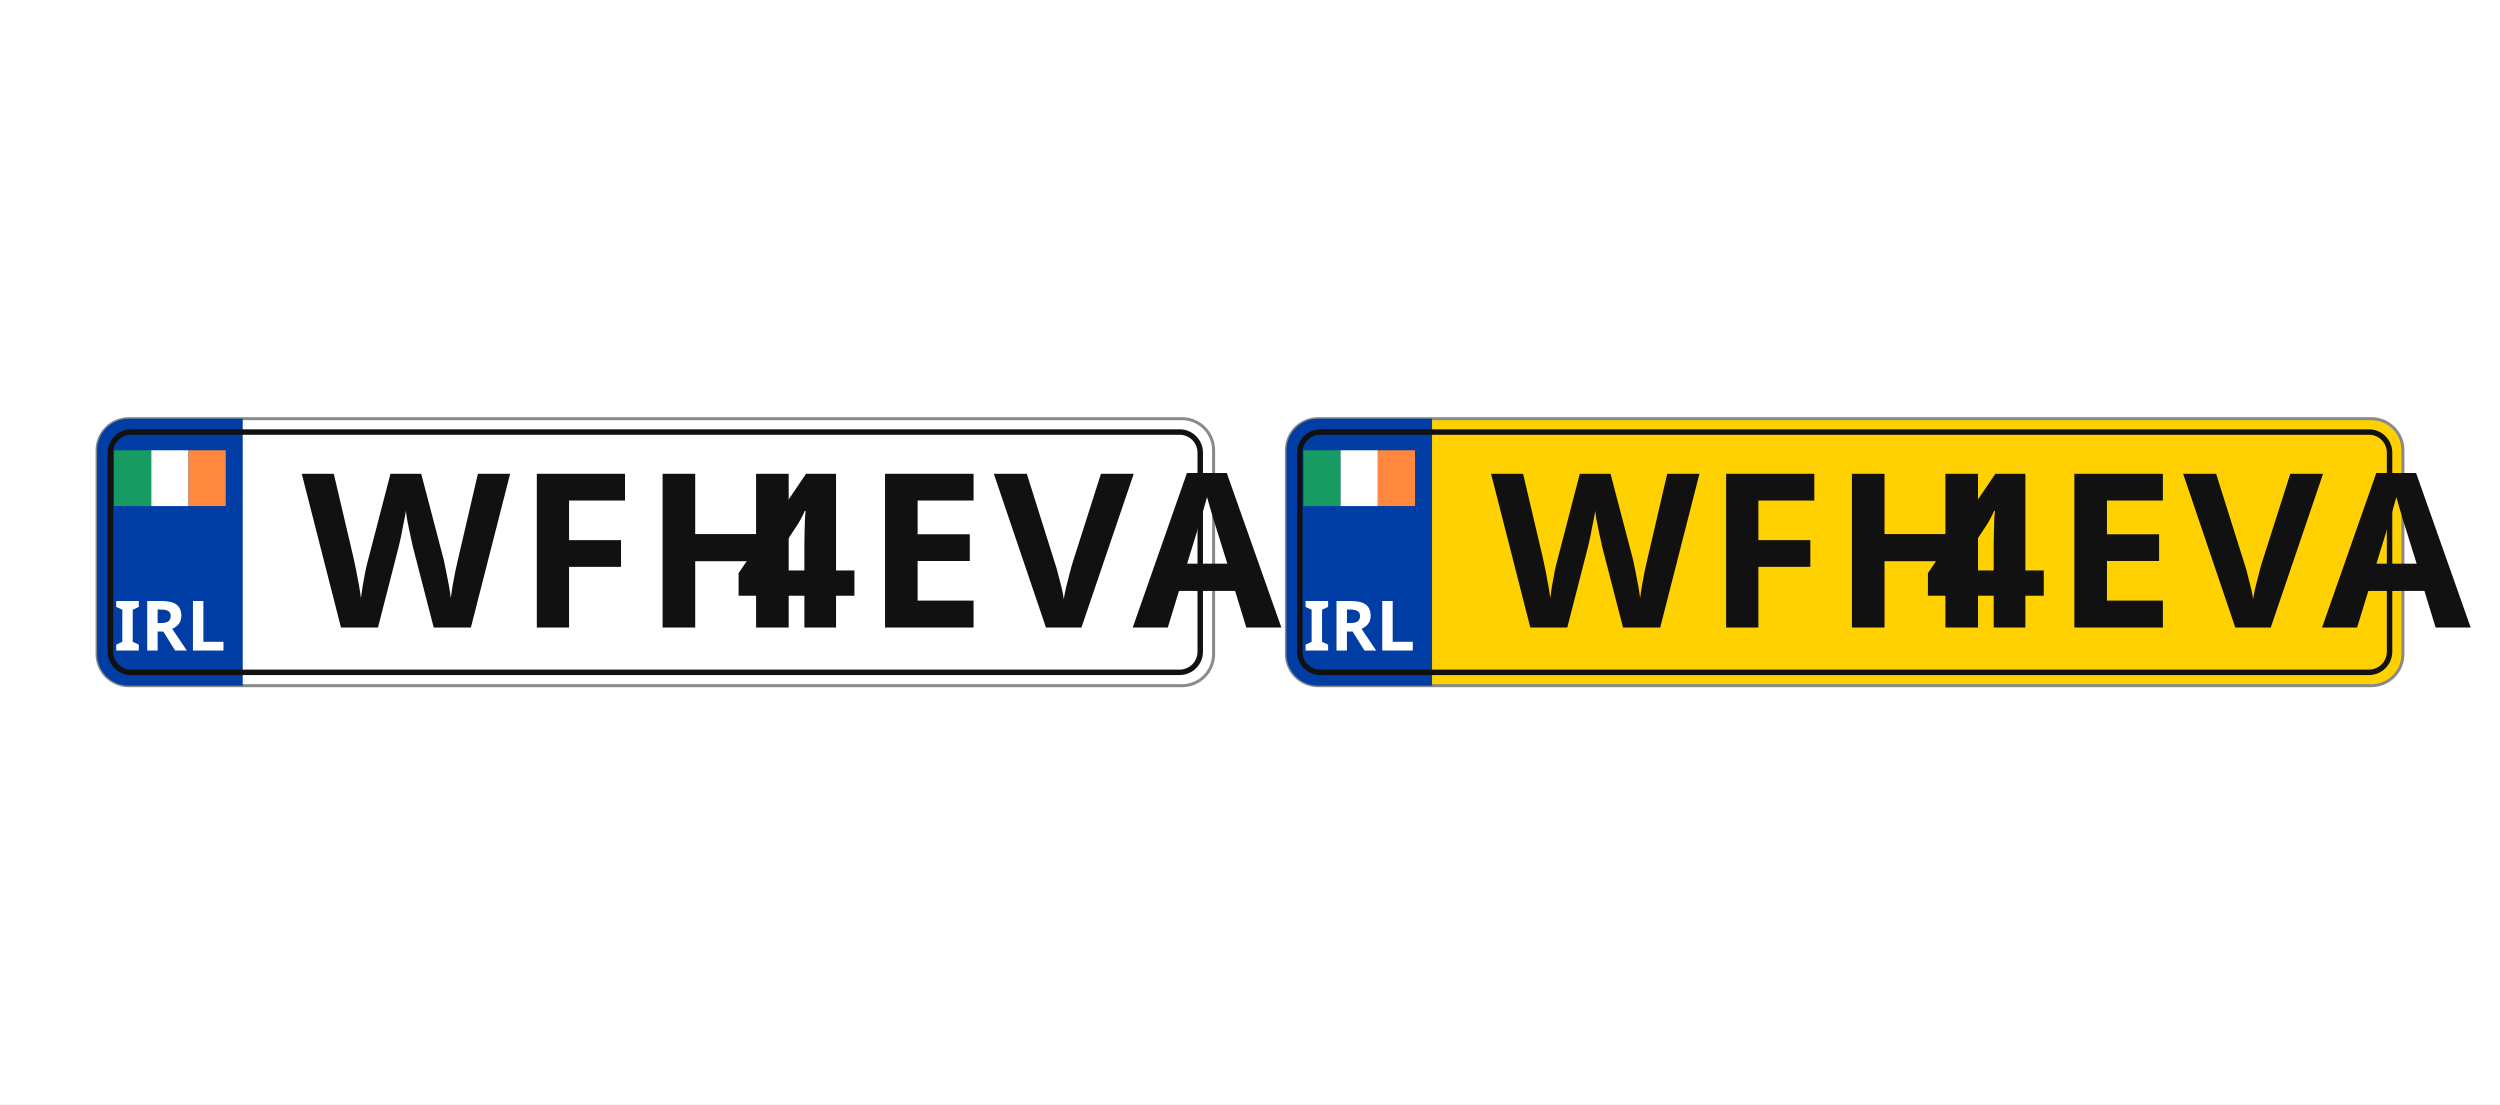
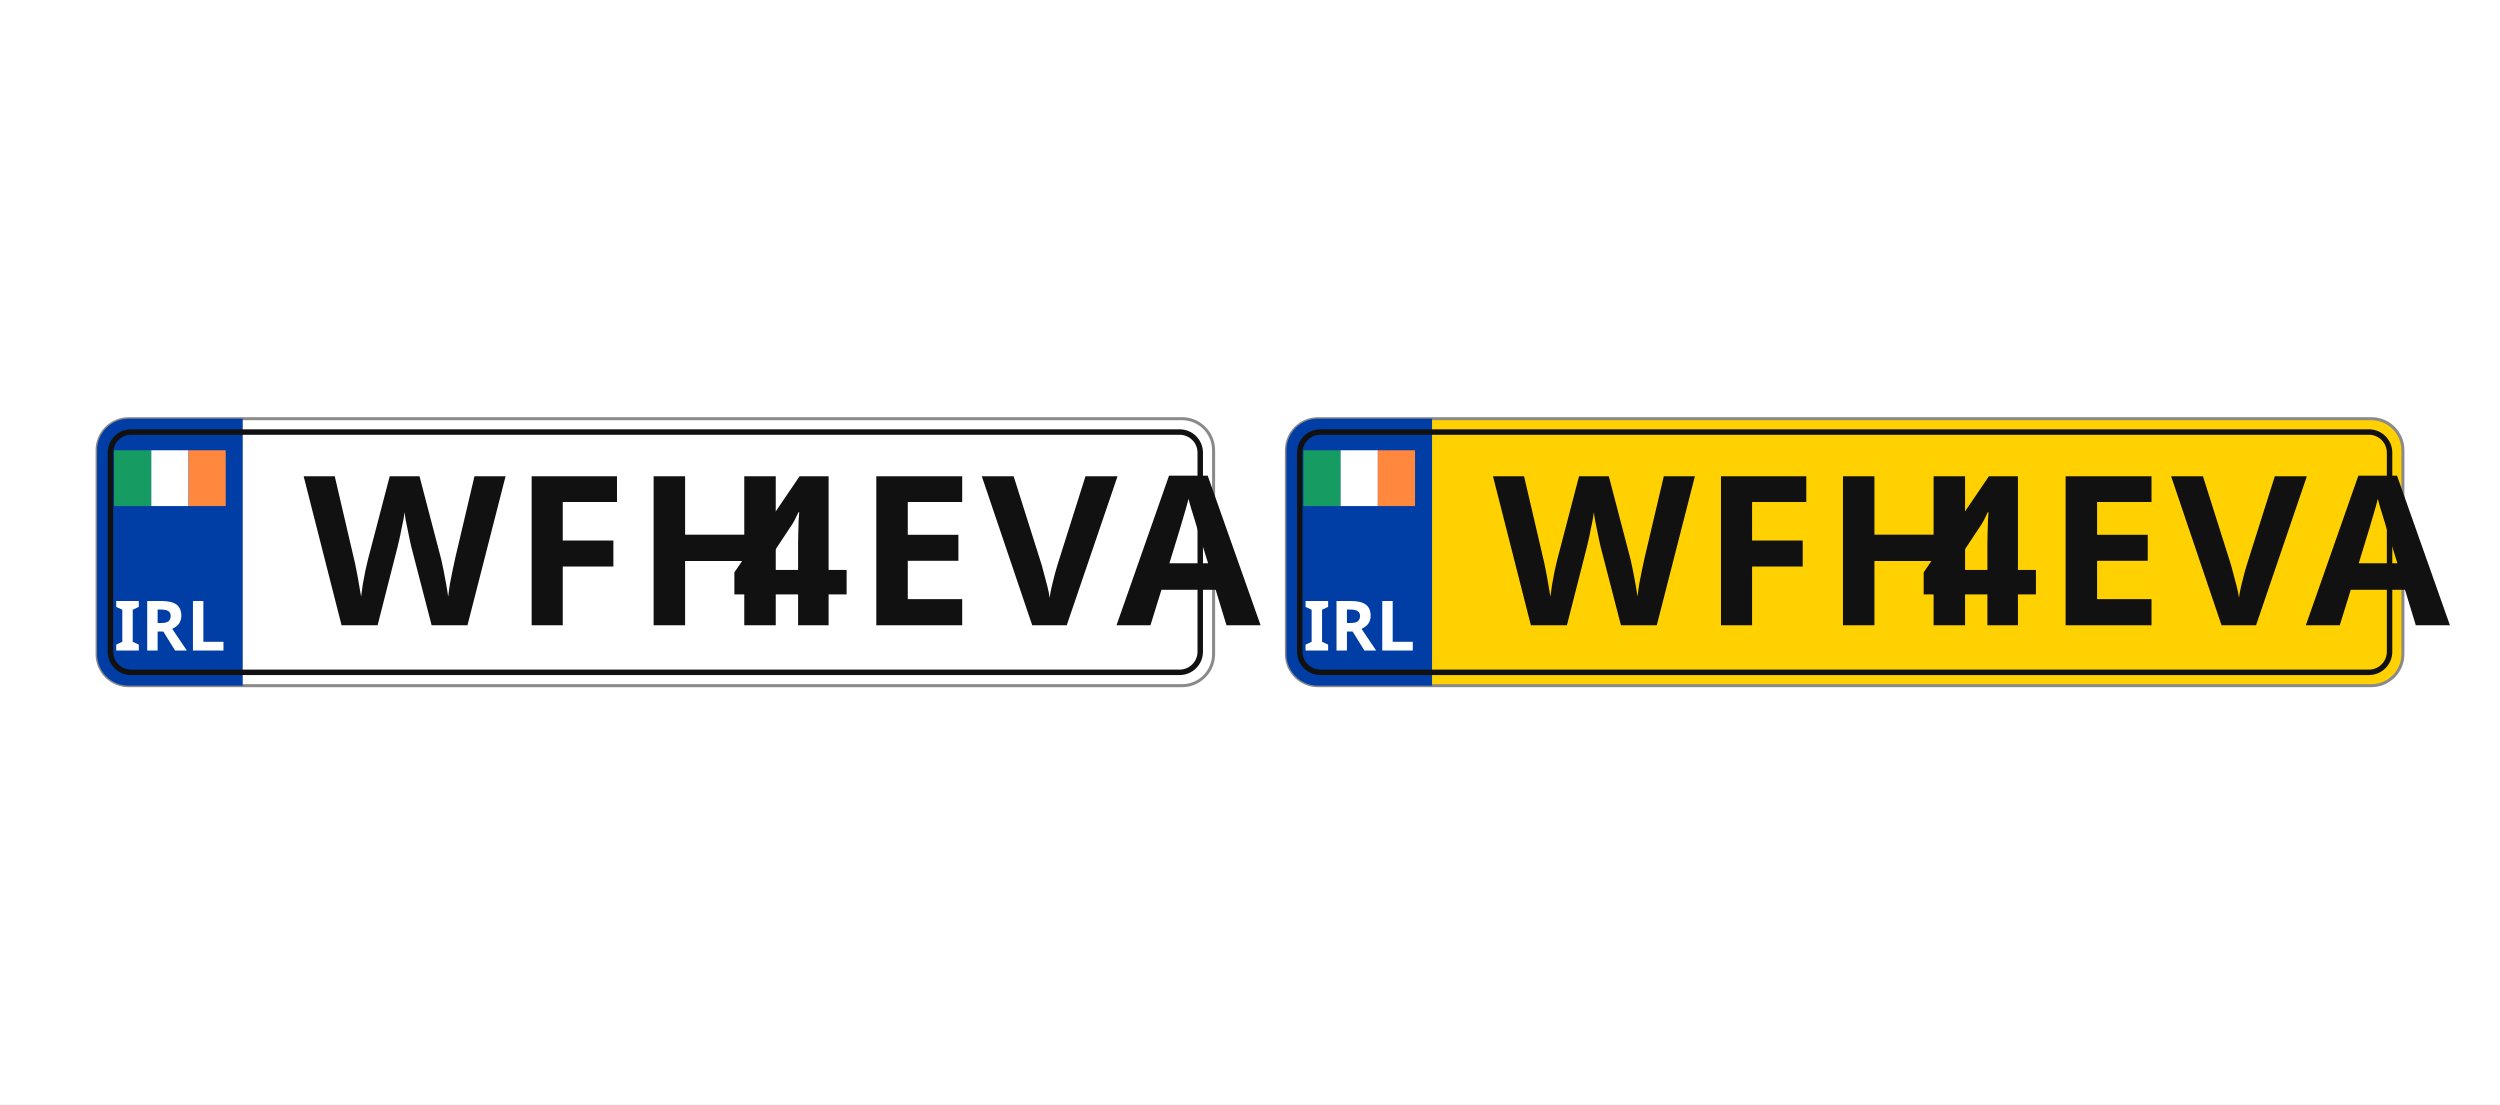
<svg xmlns="http://www.w3.org/2000/svg" width="206mm" height="91mm" viewBox="0 0 206 91">
  <g id="Background">
    <rect width="206.0" height="91.0" fill="#FFFFFF" />
  </g>
  <g id="front">
    <clipPath id="frontc">
      <rect x="8.000" y="34.500" width="92.0" height="22.0" rx="2.6" />
    </clipPath>
    <rect x="8.000" y="34.500" width="92.0" height="22.0" rx="2.6" fill="#FFFFFF" stroke="#8A8A8A" stroke-width="0.25" />
    <g clip-path="url(#frontc)">
      <rect id="frontband" x="8.000" y="34.500" width="12.0" height="22.0" fill="#003DA5" />
    </g>
    <svg x="9.400" y="37.100" width="9.200" height="4.600" viewBox="0 0 3 1.5">
      <rect width="1" height="1.5" fill="#169B62" />
      <rect x="1" width="1" height="1.5" fill="#FFFFFF" />
      <rect x="2" width="1" height="1.5" fill="#FF883E" />
    </svg>
    <text x="14.000" y="53.600" font-family="Barlow Condensed" font-weight="700" font-size="5.714" fill="#FFFFFF" text-anchor="middle">IRL</text>
-     <g id="frontreg" font-family="Barlow Condensed" font-weight="600" font-size="17.743" letter-spacing="0.621" fill="#111111">
-       <text x="24.865" y="51.710">WFH</text>
-       <text x="60.563" y="51.710">4EVA</text>
+     <g id="frontreg" font-family="Barlow Condensed" font-weight="700" font-size="17.210" letter-spacing="0.602" fill="#111111">
+       <text x="25.018" y="51.524">WFH</text>
+       <text x="60.213" y="51.524">4EVA</text>
    </g>
    <rect x="9.100" y="35.600" width="89.800" height="19.800" rx="1.7" fill="none" stroke="#111111" stroke-width="0.45" />
  </g>
  <g id="rear">
    <clipPath id="rearc">
      <rect x="106.000" y="34.500" width="92.0" height="22.0" rx="2.6" />
    </clipPath>
    <rect x="106.000" y="34.500" width="92.0" height="22.0" rx="2.6" fill="#FFD100" stroke="#8A8A8A" stroke-width="0.25" />
    <g clip-path="url(#rearc)">
      <rect id="rearband" x="106.000" y="34.500" width="12.0" height="22.0" fill="#003DA5" />
    </g>
    <svg x="107.400" y="37.100" width="9.200" height="4.600" viewBox="0 0 3 1.5">
      <rect width="1" height="1.5" fill="#169B62" />
      <rect x="1" width="1" height="1.5" fill="#FFFFFF" />
      <rect x="2" width="1" height="1.5" fill="#FF883E" />
    </svg>
    <text x="112.000" y="53.600" font-family="Barlow Condensed" font-weight="700" font-size="5.714" fill="#FFFFFF" text-anchor="middle">IRL</text>
-     <g id="rearreg" font-family="Barlow Condensed" font-weight="600" font-size="17.743" letter-spacing="0.621" fill="#111111">
-       <text x="122.865" y="51.710">WFH</text>
-       <text x="158.563" y="51.710">4EVA</text>
+     <g id="rearreg" font-family="Barlow Condensed" font-weight="700" font-size="17.210" letter-spacing="0.602" fill="#111111">
+       <text x="123.018" y="51.524">WFH</text>
+       <text x="158.213" y="51.524">4EVA</text>
    </g>
    <rect x="107.100" y="35.600" width="89.800" height="19.800" rx="1.7" fill="none" stroke="#111111" stroke-width="0.45" />
  </g>
  <g id="Guides" style="display:none" fill="none" stroke-width="0.2">
    <rect x="3.0" y="3.0" width="200.0" height="85.0" stroke="#00AEEF" stroke-dasharray="2,1" />
    <rect x="6.0" y="6.0" width="194.0" height="79.0" stroke="#EC008C" stroke-dasharray="1,1" />
  </g>
</svg>
